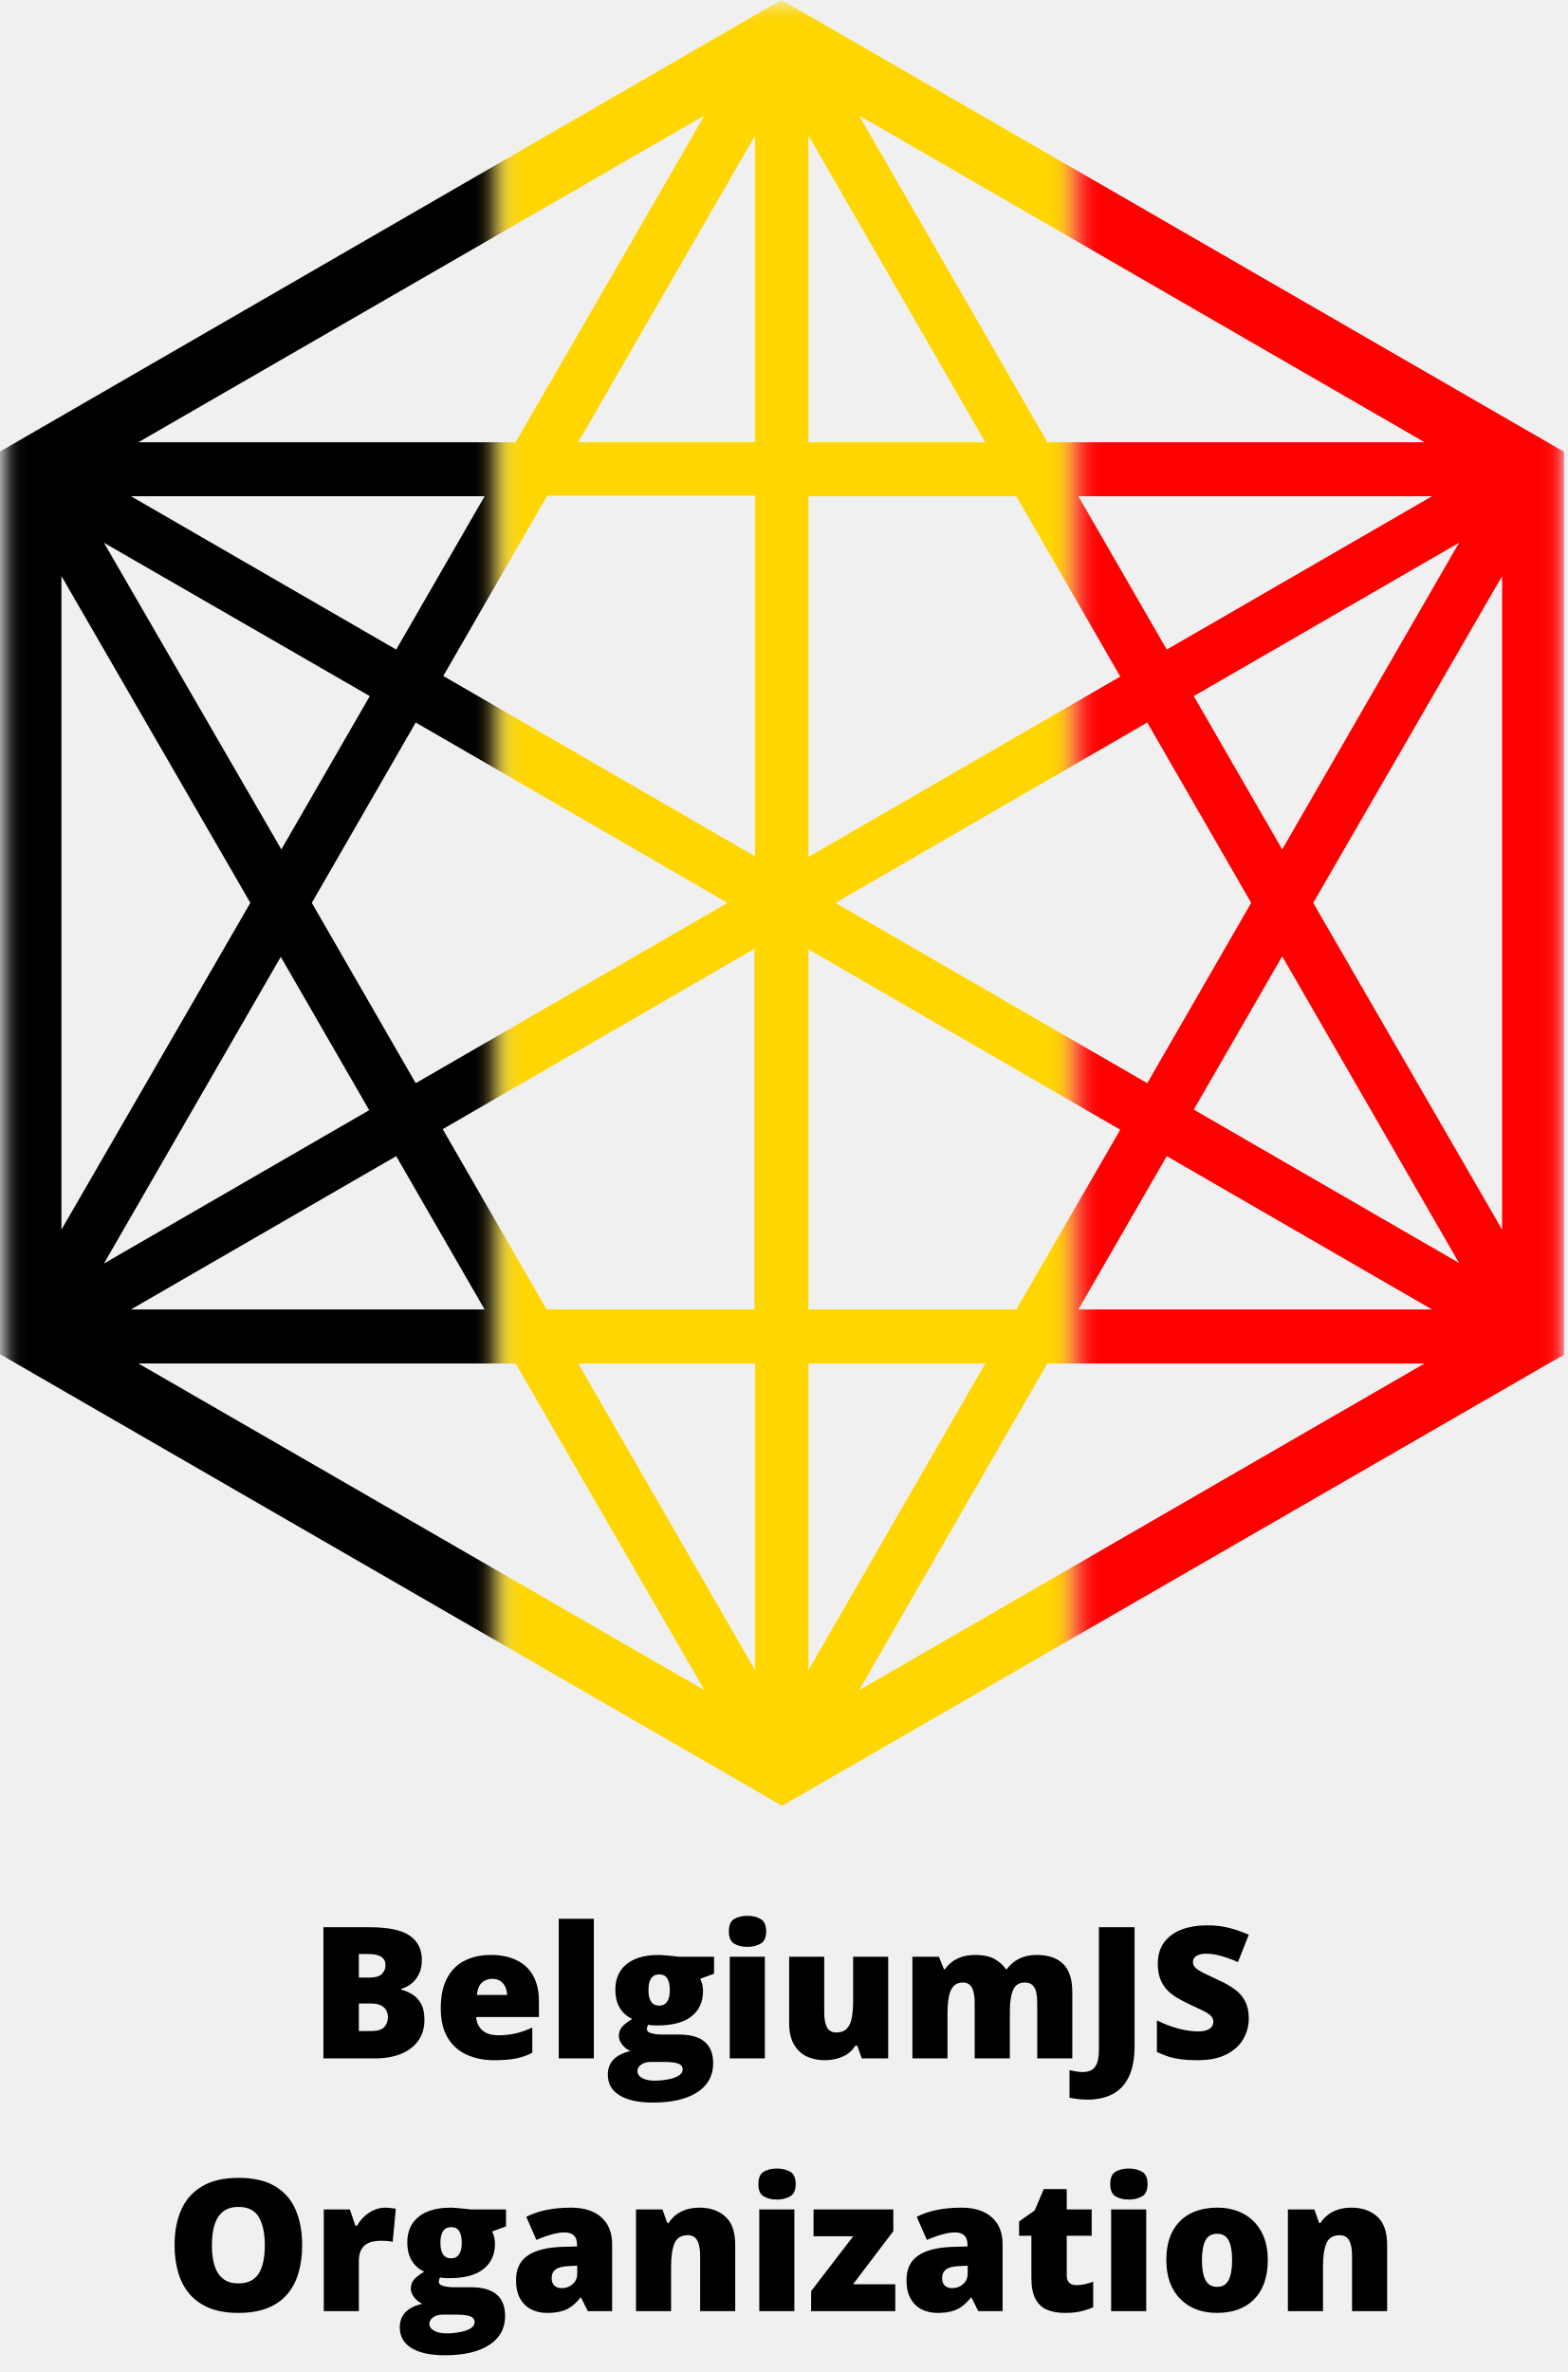
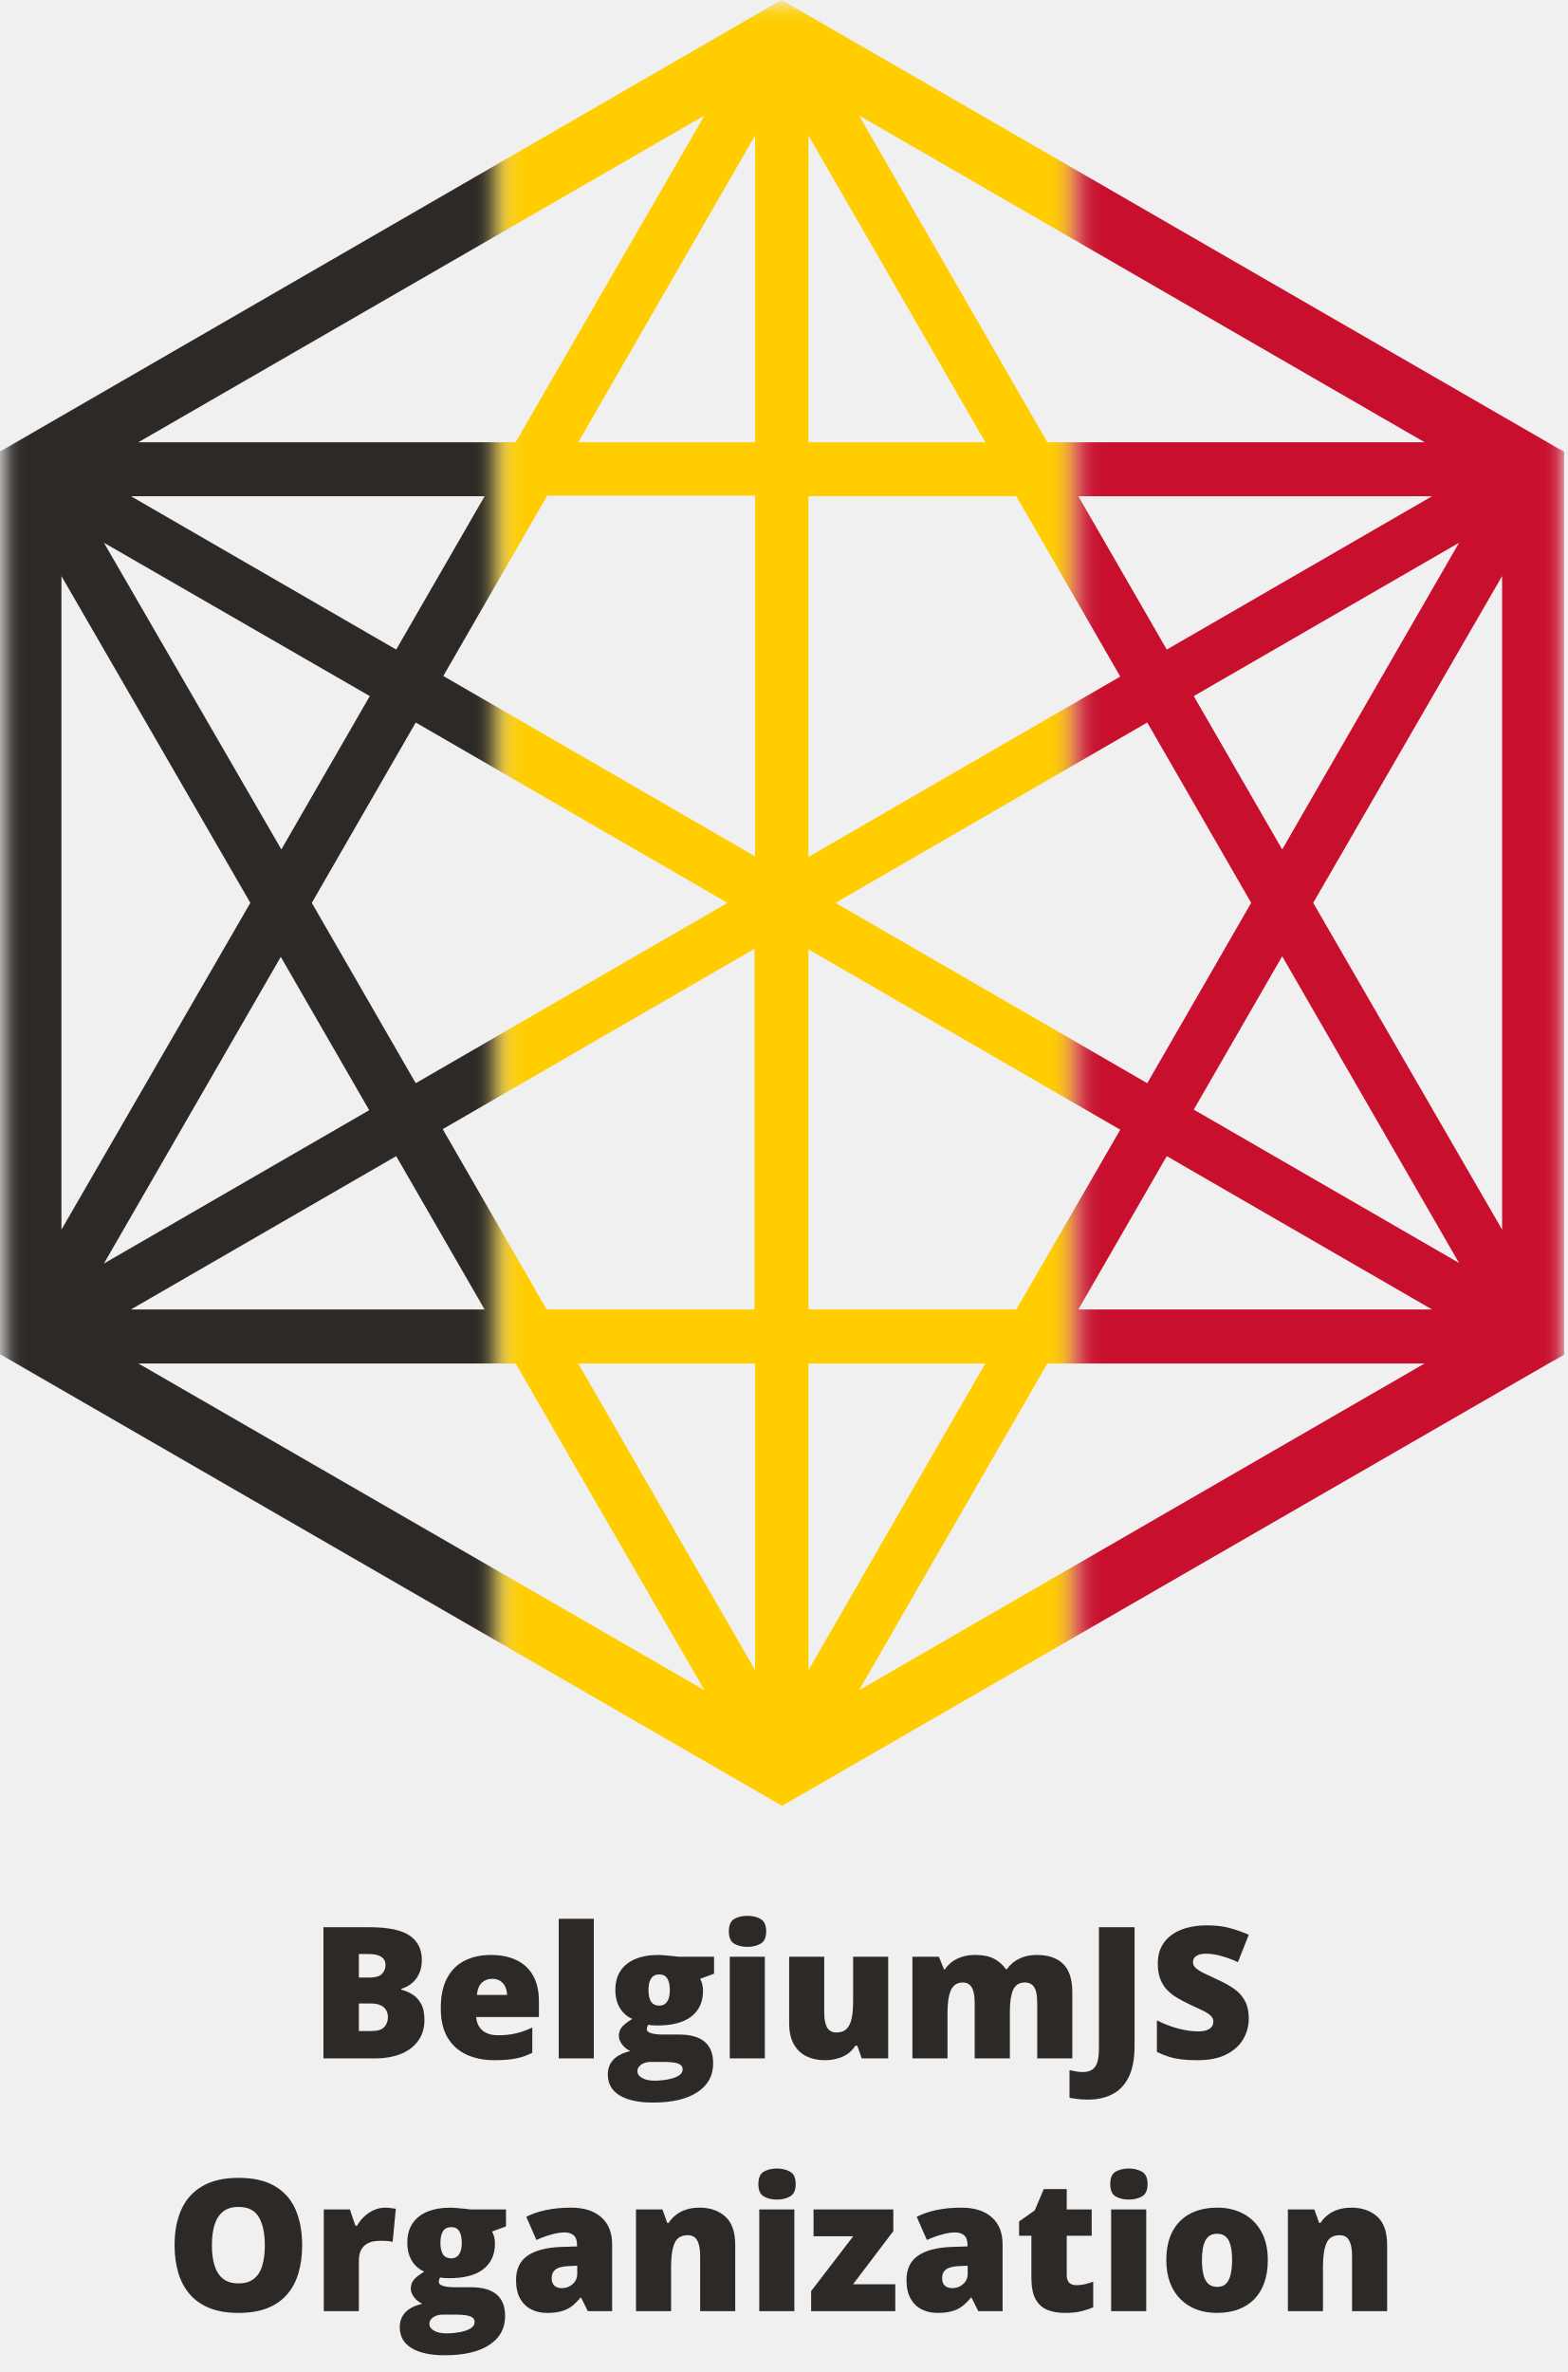
<svg xmlns="http://www.w3.org/2000/svg" width="273" height="413" viewBox="0 0 273 413" fill="none">
-   <g clip-path="url(#clip0_4_26)">
-     <mask id="mask0_4_26" style="mask-type:alpha" maskUnits="userSpaceOnUse" x="0" y="0" width="273" height="315">
+   <mask id="mask0_23_25" style="mask-type:luminance" maskUnits="userSpaceOnUse" x="0" y="0" width="273" height="413">
+     <path d="M272.4 0H0V412.4H272.4V0Z" fill="white" />
+   </mask>
+   <g mask="url(#mask0_23_25)">
+     <mask id="mask1_23_25" style="mask-type:alpha" maskUnits="userSpaceOnUse" x="0" y="0" width="273" height="315">
      <path d="M271.4 78.1L137 0.5L136.1 0L135.2 0.5L1.6 77.7L0.9 78.1L0 78.6V235.8L0.9 236.3L135.3 313.9L136.2 314.4L137.1 313.9L269.7 237.4L271.5 236.4L272.4 235.9V78.6L271.4 78.1ZM122.7 20.1L89.8 77H24.1L122.7 20.1ZM84.4 86.4L69 113.1L22.8 86.4H84.4ZM72.4 125.8L126.7 157.2L72.4 188.6L54.3 157.2L72.4 125.8ZM64.4 121.2L49 147.9L18.1 94.5L64.4 121.2ZM10.7 100.3L43.6 157.2L10.7 214.1V100.3ZM48.9 166.6L64.3 193.3L18.1 220L48.9 166.6ZM69 201.3L84.4 228H22.8L69 201.3ZM24.1 237.4H89.8L122.7 294.3L24.1 237.4ZM131.5 290.8L100.7 237.4H131.5V290.8ZM131.5 228H95.2L77.1 196.6L131.4 165.2V228H131.5ZM131.5 149.1L77.2 117.7L95.3 86.3H131.5V149.1ZM131.5 77H100.7L131.5 23.6V77ZM207.9 121.2L254.1 94.5L223.3 147.9L207.9 121.2ZM217.9 157.2L199.8 188.6L145.5 157.2L199.8 125.8L217.9 157.2ZM203.2 113.1L187.8 86.4H249.4L203.2 113.1ZM248.1 77H182.4L149.6 20.1L248.1 77ZM140.8 23.6L171.6 77H140.8V23.6ZM140.8 86.4H177L195.1 117.8L140.8 149.2V86.4ZM140.8 165.3L195.1 196.7L177 228H140.8V165.3ZM140.8 237.4H171.6L140.8 290.8V237.4ZM149.6 294.3L182.4 237.4H248.1L149.6 294.3ZM187.8 228L203.2 201.3L249.4 228H187.8ZM207.9 193.2L223.3 166.5L254.1 219.9L207.9 193.2ZM261.6 214.1L228.7 157.2L261.6 100.3V214.1Z" fill="black" />
    </mask>
-     <g mask="url(#mask0_4_26)">
-       <g filter="url(#filter0_f_4_26)">
-         <rect x="-3.6" y="2" width="90.8" height="314" fill="black" />
+     <g mask="url(#mask1_23_25)">
+       <g filter="url(#filter0_f_23_25)">
+         <path d="M87.2 2H-3.6V316H87.2V2Z" fill="#2D2926" />
      </g>
-       <g filter="url(#filter1_f_4_26)">
-         <rect x="87.2" width="100" height="318" fill="#FFD600" />
+       <g filter="url(#filter1_f_23_25)">
+         <path d="M187.2 0H87.2V318H187.2V0Z" fill="#FFCD00" />
      </g>
-       <g filter="url(#filter2_f_4_26)">
-         <rect x="187.2" y="2" width="90.8" height="314" fill="#FF0000" />
+       <g filter="url(#filter2_f_23_25)">
+         <path d="M278 2H187.2V316H278V2Z" fill="#C8102E" />
      </g>
    </g>
-     <path d="M56.325 335.556H64.294C67.596 335.556 69.95 336.046 71.356 337.025C72.763 338.004 73.466 339.41 73.466 341.244C73.466 342.244 73.283 343.093 72.919 343.791C72.565 344.489 72.112 345.041 71.559 345.447C71.018 345.853 70.46 346.129 69.888 346.275V346.431C70.513 346.587 71.132 346.848 71.747 347.212C72.372 347.567 72.888 348.103 73.294 348.822C73.71 349.53 73.919 350.494 73.919 351.712C73.919 353.098 73.565 354.291 72.856 355.291C72.158 356.291 71.158 357.061 69.856 357.603C68.554 358.134 67.007 358.4 65.216 358.4H56.325V335.556ZM62.497 344.322H64.356C65.377 344.322 66.096 344.114 66.513 343.697C66.929 343.27 67.138 342.754 67.138 342.15C67.138 341.525 66.898 341.051 66.419 340.728C65.95 340.395 65.221 340.228 64.231 340.228H62.497V344.322ZM62.497 348.837V353.634H64.669C65.742 353.634 66.492 353.405 66.919 352.947C67.346 352.478 67.559 351.895 67.559 351.197C67.559 350.791 67.466 350.41 67.278 350.056C67.101 349.692 66.794 349.4 66.356 349.181C65.919 348.952 65.315 348.837 64.544 348.837H62.497ZM85.497 340.384C87.216 340.384 88.7 340.686 89.95 341.291C91.2 341.884 92.163 342.78 92.841 343.978C93.518 345.176 93.856 346.676 93.856 348.478V351.197H82.934C82.987 352.124 83.33 352.884 83.966 353.478C84.612 354.072 85.559 354.369 86.809 354.369C87.913 354.369 88.924 354.259 89.841 354.041C90.768 353.822 91.721 353.483 92.7 353.025V357.416C91.846 357.864 90.913 358.192 89.903 358.4C88.893 358.608 87.617 358.712 86.075 358.712C84.294 358.712 82.7 358.395 81.294 357.759C79.888 357.124 78.778 356.14 77.966 354.806C77.163 353.473 76.763 351.759 76.763 349.666C76.763 347.541 77.127 345.796 77.856 344.431C78.585 343.056 79.606 342.041 80.919 341.384C82.231 340.718 83.757 340.384 85.497 340.384ZM85.716 344.541C84.997 344.541 84.393 344.77 83.903 345.228C83.424 345.676 83.143 346.384 83.059 347.353H88.309C88.299 346.832 88.195 346.358 87.997 345.931C87.799 345.504 87.507 345.166 87.122 344.916C86.747 344.666 86.278 344.541 85.716 344.541ZM103.419 358.4H97.309V334.087H103.419V358.4ZM113.7 366.087C111.19 366.087 109.252 365.666 107.887 364.822C106.533 363.989 105.856 362.785 105.856 361.212C105.856 360.16 106.184 359.291 106.841 358.603C107.497 357.916 108.481 357.421 109.794 357.119C109.252 356.89 108.778 356.52 108.372 356.009C107.976 355.499 107.778 354.994 107.778 354.494C107.778 353.942 107.929 353.457 108.231 353.041C108.533 352.614 109.164 352.108 110.122 351.525C109.205 351.119 108.481 350.483 107.95 349.619C107.429 348.754 107.169 347.702 107.169 346.462C107.169 345.181 107.46 344.087 108.044 343.181C108.637 342.275 109.497 341.582 110.622 341.103C111.757 340.624 113.137 340.384 114.762 340.384C114.981 340.384 115.315 340.405 115.762 340.447C116.21 340.478 116.664 340.52 117.122 340.572C117.58 340.614 117.934 340.655 118.184 340.697H124.356V343.65L121.934 344.541C122.101 344.843 122.226 345.171 122.309 345.525C122.393 345.879 122.434 346.254 122.434 346.65C122.434 348.556 121.762 350.035 120.419 351.087C119.085 352.14 117.091 352.666 114.434 352.666C113.778 352.666 113.257 352.624 112.872 352.541C112.799 352.676 112.742 352.811 112.7 352.947C112.669 353.072 112.653 353.192 112.653 353.306C112.653 353.546 112.794 353.739 113.075 353.884C113.367 354.02 113.716 354.114 114.122 354.166C114.539 354.218 114.934 354.244 115.309 354.244H118.247C120.236 354.244 121.726 354.66 122.716 355.494C123.705 356.327 124.2 357.582 124.2 359.259C124.2 361.416 123.278 363.093 121.434 364.291C119.601 365.489 117.023 366.087 113.7 366.087ZM113.997 362.275C114.736 362.275 115.481 362.207 116.231 362.072C116.981 361.947 117.611 361.739 118.122 361.447C118.632 361.155 118.887 360.77 118.887 360.291C118.887 359.926 118.736 359.65 118.434 359.462C118.132 359.285 117.742 359.166 117.262 359.103C116.783 359.041 116.278 359.009 115.747 359.009H113.372C112.934 359.009 112.533 359.077 112.169 359.212C111.815 359.358 111.533 359.551 111.325 359.791C111.117 360.03 111.012 360.301 111.012 360.603C111.012 361.103 111.283 361.504 111.825 361.806C112.367 362.119 113.091 362.275 113.997 362.275ZM114.825 349.212C115.408 349.212 115.856 348.989 116.169 348.541C116.492 348.093 116.653 347.421 116.653 346.525C116.653 345.608 116.502 344.921 116.2 344.462C115.898 344.004 115.44 343.775 114.825 343.775C114.19 343.775 113.716 344.004 113.403 344.462C113.091 344.91 112.934 345.587 112.934 346.494C112.934 347.4 113.091 348.082 113.403 348.541C113.716 348.989 114.19 349.212 114.825 349.212ZM133.2 340.697V358.4H127.091V340.697H133.2ZM130.169 333.572C131.044 333.572 131.804 333.754 132.45 334.119C133.106 334.483 133.434 335.207 133.434 336.291C133.434 337.343 133.106 338.056 132.45 338.431C131.804 338.796 131.044 338.978 130.169 338.978C129.273 338.978 128.507 338.796 127.872 338.431C127.247 338.056 126.934 337.343 126.934 336.291C126.934 335.207 127.247 334.483 127.872 334.119C128.507 333.754 129.273 333.572 130.169 333.572ZM154.684 340.697V358.4H150.075L149.309 356.197H148.95C148.585 356.791 148.122 357.275 147.559 357.65C147.007 358.015 146.393 358.28 145.716 358.447C145.039 358.624 144.335 358.712 143.606 358.712C142.45 358.712 141.403 358.489 140.466 358.041C139.539 357.593 138.799 356.89 138.247 355.931C137.705 354.973 137.434 353.739 137.434 352.228V340.697H143.544V350.369C143.544 351.515 143.705 352.39 144.028 352.994C144.361 353.587 144.903 353.884 145.653 353.884C146.424 353.884 147.018 353.676 147.434 353.259C147.861 352.843 148.158 352.228 148.325 351.416C148.492 350.603 148.575 349.614 148.575 348.447V340.697H154.684ZM180.512 340.384C182.533 340.384 184.075 340.9 185.137 341.931C186.21 342.962 186.747 344.614 186.747 346.884V358.4H180.637V348.775C180.637 347.431 180.455 346.499 180.091 345.978C179.736 345.447 179.205 345.181 178.497 345.181C177.507 345.181 176.82 345.614 176.434 346.478C176.059 347.343 175.872 348.567 175.872 350.15V358.4H169.747V348.775C169.747 347.921 169.669 347.233 169.512 346.712C169.367 346.181 169.143 345.796 168.841 345.556C168.539 345.306 168.158 345.181 167.7 345.181C167.002 345.181 166.455 345.395 166.059 345.822C165.674 346.239 165.403 346.853 165.247 347.666C165.091 348.478 165.012 349.473 165.012 350.65V358.4H158.903V340.697H163.512L164.403 342.884H164.575C164.887 342.405 165.289 341.978 165.778 341.603C166.278 341.228 166.867 340.931 167.544 340.712C168.231 340.494 169.012 340.384 169.887 340.384C171.19 340.384 172.262 340.603 173.106 341.041C173.95 341.478 174.637 342.082 175.169 342.853H175.356C175.919 342.061 176.643 341.452 177.528 341.025C178.414 340.598 179.408 340.384 180.512 340.384ZM189.466 365.572C188.768 365.572 188.158 365.535 187.637 365.462C187.106 365.4 186.648 365.327 186.262 365.244V360.447C186.596 360.509 186.95 360.577 187.325 360.65C187.7 360.733 188.106 360.775 188.544 360.775C189.283 360.775 189.856 360.624 190.262 360.322C190.679 360.02 190.971 359.567 191.137 358.962C191.304 358.358 191.387 357.603 191.387 356.697V335.556H197.591V356.166C197.591 358.457 197.247 360.291 196.559 361.666C195.872 363.041 194.919 364.035 193.7 364.65C192.481 365.265 191.07 365.572 189.466 365.572ZM217.481 351.462C217.481 352.702 217.169 353.879 216.544 354.994C215.919 356.098 214.945 356.994 213.622 357.681C212.309 358.369 210.611 358.712 208.528 358.712C207.486 358.712 206.57 358.666 205.778 358.572C204.997 358.478 204.268 358.327 203.591 358.119C202.914 357.9 202.21 357.619 201.481 357.275V351.775C202.721 352.4 203.971 352.879 205.231 353.212C206.492 353.535 207.632 353.697 208.653 353.697C209.268 353.697 209.768 353.624 210.153 353.478C210.549 353.332 210.841 353.134 211.028 352.884C211.216 352.624 211.309 352.327 211.309 351.994C211.309 351.598 211.169 351.265 210.887 350.994C210.617 350.712 210.179 350.421 209.575 350.119C208.971 349.817 208.174 349.442 207.184 348.994C206.341 348.598 205.575 348.192 204.887 347.775C204.21 347.358 203.627 346.884 203.137 346.353C202.658 345.811 202.289 345.181 202.028 344.462C201.768 343.744 201.637 342.895 201.637 341.916C201.637 340.447 201.997 339.218 202.716 338.228C203.445 337.228 204.455 336.478 205.747 335.978C207.049 335.478 208.549 335.228 210.247 335.228C211.736 335.228 213.075 335.395 214.262 335.728C215.46 336.061 216.533 336.442 217.481 336.869L215.591 341.634C214.611 341.186 213.648 340.832 212.7 340.572C211.752 340.301 210.872 340.166 210.059 340.166C209.528 340.166 209.091 340.233 208.747 340.369C208.414 340.494 208.164 340.666 207.997 340.884C207.841 341.103 207.762 341.353 207.762 341.634C207.762 341.989 207.898 342.306 208.169 342.587C208.45 342.869 208.914 343.176 209.559 343.509C210.216 343.832 211.106 344.254 212.231 344.775C213.346 345.275 214.294 345.817 215.075 346.4C215.856 346.973 216.45 347.666 216.856 348.478C217.273 349.28 217.481 350.275 217.481 351.462ZM52.622 390.947C52.622 392.707 52.408 394.311 51.981 395.759C51.565 397.197 50.908 398.436 50.013 399.478C49.117 400.52 47.966 401.322 46.559 401.884C45.153 402.436 43.471 402.712 41.513 402.712C39.596 402.712 37.934 402.436 36.528 401.884C35.132 401.322 33.981 400.525 33.075 399.494C32.169 398.452 31.497 397.207 31.059 395.759C30.622 394.311 30.403 392.697 30.403 390.916C30.403 388.541 30.794 386.478 31.575 384.728C32.367 382.968 33.585 381.608 35.231 380.65C36.877 379.681 38.981 379.197 41.544 379.197C44.148 379.197 46.263 379.681 47.888 380.65C49.523 381.619 50.721 382.983 51.481 384.744C52.242 386.504 52.622 388.572 52.622 390.947ZM36.903 390.947C36.903 392.322 37.059 393.504 37.372 394.494C37.684 395.483 38.179 396.244 38.856 396.775C39.533 397.306 40.419 397.572 41.513 397.572C42.648 397.572 43.549 397.306 44.216 396.775C44.893 396.244 45.377 395.483 45.669 394.494C45.971 393.504 46.122 392.322 46.122 390.947C46.122 388.884 45.778 387.254 45.091 386.056C44.403 384.858 43.221 384.259 41.544 384.259C40.429 384.259 39.528 384.53 38.841 385.072C38.163 385.614 37.669 386.384 37.356 387.384C37.054 388.384 36.903 389.572 36.903 390.947ZM67.075 384.384C67.408 384.384 67.757 384.41 68.122 384.462C68.487 384.504 68.757 384.541 68.934 384.572L68.388 390.337C68.19 390.285 67.934 390.244 67.622 390.212C67.309 390.171 66.872 390.15 66.309 390.15C65.924 390.15 65.513 390.186 65.075 390.259C64.638 390.332 64.221 390.489 63.825 390.728C63.44 390.957 63.122 391.311 62.872 391.791C62.622 392.259 62.497 392.895 62.497 393.697V402.4H56.388V384.697H60.934L61.888 387.525H62.184C62.507 386.942 62.919 386.416 63.419 385.947C63.929 385.468 64.497 385.087 65.122 384.806C65.757 384.525 66.408 384.384 67.075 384.384ZM77.466 410.087C74.955 410.087 73.018 409.666 71.653 408.822C70.299 407.989 69.622 406.785 69.622 405.212C69.622 404.16 69.95 403.291 70.606 402.603C71.263 401.916 72.247 401.421 73.559 401.119C73.018 400.89 72.544 400.52 72.138 400.009C71.742 399.499 71.544 398.994 71.544 398.494C71.544 397.942 71.695 397.457 71.997 397.041C72.299 396.614 72.929 396.108 73.888 395.525C72.971 395.119 72.247 394.483 71.716 393.619C71.195 392.754 70.934 391.702 70.934 390.462C70.934 389.181 71.226 388.087 71.809 387.181C72.403 386.275 73.263 385.582 74.388 385.103C75.523 384.624 76.903 384.384 78.528 384.384C78.747 384.384 79.08 384.405 79.528 384.447C79.976 384.478 80.429 384.52 80.888 384.572C81.346 384.614 81.7 384.655 81.95 384.697H88.122V387.65L85.7 388.541C85.867 388.843 85.992 389.171 86.075 389.525C86.158 389.879 86.2 390.254 86.2 390.65C86.2 392.556 85.528 394.035 84.184 395.087C82.851 396.14 80.856 396.666 78.2 396.666C77.544 396.666 77.023 396.624 76.638 396.541C76.565 396.676 76.507 396.811 76.466 396.947C76.434 397.072 76.419 397.192 76.419 397.306C76.419 397.546 76.559 397.739 76.841 397.884C77.132 398.02 77.481 398.114 77.888 398.166C78.304 398.218 78.7 398.244 79.075 398.244H82.013C84.002 398.244 85.492 398.66 86.481 399.494C87.471 400.327 87.966 401.582 87.966 403.259C87.966 405.416 87.044 407.093 85.2 408.291C83.367 409.489 80.788 410.087 77.466 410.087ZM77.763 406.275C78.502 406.275 79.247 406.207 79.997 406.072C80.747 405.947 81.377 405.739 81.888 405.447C82.398 405.155 82.653 404.77 82.653 404.291C82.653 403.926 82.502 403.65 82.2 403.462C81.898 403.285 81.507 403.166 81.028 403.103C80.549 403.041 80.044 403.009 79.513 403.009H77.138C76.7 403.009 76.299 403.077 75.934 403.212C75.58 403.358 75.299 403.551 75.091 403.791C74.882 404.03 74.778 404.301 74.778 404.603C74.778 405.103 75.049 405.504 75.591 405.806C76.132 406.119 76.856 406.275 77.763 406.275ZM78.591 393.212C79.174 393.212 79.622 392.989 79.934 392.541C80.257 392.093 80.419 391.421 80.419 390.525C80.419 389.608 80.268 388.921 79.966 388.462C79.663 388.004 79.205 387.775 78.591 387.775C77.955 387.775 77.481 388.004 77.169 388.462C76.856 388.91 76.7 389.587 76.7 390.494C76.7 391.4 76.856 392.082 77.169 392.541C77.481 392.989 77.955 393.212 78.591 393.212ZM99.466 384.384C101.705 384.384 103.455 384.942 104.716 386.056C105.976 387.16 106.606 388.739 106.606 390.791V402.4H102.372L101.2 400.056H101.075C100.575 400.681 100.059 401.192 99.528 401.587C99.007 401.973 98.408 402.254 97.731 402.431C97.054 402.619 96.226 402.712 95.247 402.712C94.226 402.712 93.309 402.504 92.497 402.087C91.684 401.671 91.044 401.041 90.575 400.197C90.106 399.353 89.872 398.285 89.872 396.994C89.872 395.098 90.528 393.692 91.841 392.775C93.153 391.858 95.054 391.343 97.544 391.228L100.497 391.134V390.884C100.497 390.093 100.299 389.53 99.903 389.197C99.518 388.864 98.997 388.697 98.341 388.697C97.643 388.697 96.862 388.822 95.997 389.072C95.143 389.311 94.283 389.624 93.419 390.009L91.653 385.978C92.674 385.457 93.83 385.061 95.122 384.791C96.413 384.52 97.862 384.384 99.466 384.384ZM100.528 394.494L99.122 394.556C97.997 394.598 97.205 394.796 96.747 395.15C96.299 395.494 96.075 395.989 96.075 396.634C96.075 397.239 96.237 397.686 96.559 397.978C96.882 398.259 97.309 398.4 97.841 398.4C98.58 398.4 99.21 398.166 99.731 397.697C100.262 397.228 100.528 396.619 100.528 395.869V394.494ZM121.841 384.384C123.664 384.384 125.153 384.9 126.309 385.931C127.466 386.962 128.044 388.614 128.044 390.884V402.4H121.934V392.744C121.934 391.567 121.762 390.681 121.419 390.087C121.085 389.483 120.544 389.181 119.794 389.181C118.637 389.181 117.861 389.655 117.466 390.603C117.07 391.541 116.872 392.89 116.872 394.65V402.4H110.762V384.697H115.372L116.2 387.041H116.434C116.809 386.478 117.257 385.999 117.778 385.603C118.299 385.207 118.898 384.905 119.575 384.697C120.252 384.489 121.007 384.384 121.841 384.384ZM138.341 384.697V402.4H132.231V384.697H138.341ZM135.309 377.572C136.184 377.572 136.945 377.754 137.591 378.119C138.247 378.483 138.575 379.207 138.575 380.291C138.575 381.343 138.247 382.056 137.591 382.431C136.945 382.796 136.184 382.978 135.309 382.978C134.414 382.978 133.648 382.796 133.012 382.431C132.387 382.056 132.075 381.343 132.075 380.291C132.075 379.207 132.387 378.483 133.012 378.119C133.648 377.754 134.414 377.572 135.309 377.572ZM155.919 402.4H141.262V398.916L148.591 389.369H141.684V384.697H155.575V388.478L148.559 397.728H155.919V402.4ZM167.466 384.384C169.705 384.384 171.455 384.942 172.716 386.056C173.976 387.16 174.606 388.739 174.606 390.791V402.4H170.372L169.2 400.056H169.075C168.575 400.681 168.059 401.192 167.528 401.587C167.007 401.973 166.408 402.254 165.731 402.431C165.054 402.619 164.226 402.712 163.247 402.712C162.226 402.712 161.309 402.504 160.497 402.087C159.684 401.671 159.044 401.041 158.575 400.197C158.106 399.353 157.872 398.285 157.872 396.994C157.872 395.098 158.528 393.692 159.841 392.775C161.153 391.858 163.054 391.343 165.544 391.228L168.497 391.134V390.884C168.497 390.093 168.299 389.53 167.903 389.197C167.518 388.864 166.997 388.697 166.341 388.697C165.643 388.697 164.861 388.822 163.997 389.072C163.143 389.311 162.283 389.624 161.419 390.009L159.653 385.978C160.674 385.457 161.83 385.061 163.122 384.791C164.414 384.52 165.861 384.384 167.466 384.384ZM168.528 394.494L167.122 394.556C165.997 394.598 165.205 394.796 164.747 395.15C164.299 395.494 164.075 395.989 164.075 396.634C164.075 397.239 164.236 397.686 164.559 397.978C164.882 398.259 165.309 398.4 165.841 398.4C166.58 398.4 167.21 398.166 167.731 397.697C168.262 397.228 168.528 396.619 168.528 395.869V394.494ZM187.434 397.884C187.986 397.884 188.492 397.827 188.95 397.712C189.408 397.598 189.887 397.452 190.387 397.275V401.728C189.721 402.02 189.012 402.254 188.262 402.431C187.523 402.619 186.575 402.712 185.419 402.712C184.273 402.712 183.262 402.535 182.387 402.181C181.512 401.817 180.83 401.192 180.341 400.306C179.861 399.41 179.622 398.166 179.622 396.572V389.275H177.481V386.791L180.2 384.869L181.778 381.15H185.778V384.697H190.122V389.275H185.778V396.166C185.778 396.739 185.924 397.171 186.216 397.462C186.507 397.744 186.914 397.884 187.434 397.884ZM199.622 384.697V402.4H193.512V384.697H199.622ZM196.591 377.572C197.466 377.572 198.226 377.754 198.872 378.119C199.528 378.483 199.856 379.207 199.856 380.291C199.856 381.343 199.528 382.056 198.872 382.431C198.226 382.796 197.466 382.978 196.591 382.978C195.695 382.978 194.929 382.796 194.294 382.431C193.669 382.056 193.356 381.343 193.356 380.291C193.356 379.207 193.669 378.483 194.294 378.119C194.929 377.754 195.695 377.572 196.591 377.572ZM220.794 393.509C220.794 394.989 220.591 396.301 220.184 397.447C219.778 398.593 219.19 399.556 218.419 400.337C217.648 401.119 216.716 401.712 215.622 402.119C214.528 402.515 213.294 402.712 211.919 402.712C210.637 402.712 209.46 402.515 208.387 402.119C207.325 401.712 206.398 401.119 205.606 400.337C204.815 399.556 204.2 398.593 203.762 397.447C203.335 396.301 203.122 394.989 203.122 393.509C203.122 391.551 203.476 389.895 204.184 388.541C204.903 387.186 205.924 386.155 207.247 385.447C208.58 384.739 210.169 384.384 212.012 384.384C213.71 384.384 215.221 384.739 216.544 385.447C217.867 386.155 218.903 387.186 219.653 388.541C220.414 389.895 220.794 391.551 220.794 393.509ZM209.325 393.509C209.325 394.52 209.414 395.374 209.591 396.072C209.768 396.759 210.049 397.285 210.434 397.65C210.83 398.004 211.346 398.181 211.981 398.181C212.617 398.181 213.122 398.004 213.497 397.65C213.872 397.285 214.143 396.759 214.309 396.072C214.486 395.374 214.575 394.52 214.575 393.509C214.575 392.499 214.486 391.655 214.309 390.978C214.143 390.301 213.867 389.791 213.481 389.447C213.106 389.103 212.596 388.931 211.95 388.931C211.023 388.931 210.351 389.317 209.934 390.087C209.528 390.858 209.325 391.999 209.325 393.509ZM235.372 384.384C237.195 384.384 238.684 384.9 239.841 385.931C240.997 386.962 241.575 388.614 241.575 390.884V402.4H235.466V392.744C235.466 391.567 235.294 390.681 234.95 390.087C234.617 389.483 234.075 389.181 233.325 389.181C232.169 389.181 231.393 389.655 230.997 390.603C230.601 391.541 230.403 392.89 230.403 394.65V402.4H224.294V384.697H228.903L229.731 387.041H229.966C230.341 386.478 230.789 385.999 231.309 385.603C231.83 385.207 232.429 384.905 233.106 384.697C233.783 384.489 234.539 384.384 235.372 384.384Z" fill="black" />
+     <path d="M56.325 335.556H64.294C67.596 335.556 69.95 336.046 71.356 337.025C72.763 338.004 73.466 339.41 73.466 341.244C73.466 342.244 73.283 343.093 72.919 343.791C72.565 344.489 72.112 345.041 71.559 345.447C71.018 345.853 70.46 346.129 69.888 346.275V346.431C70.513 346.587 71.132 346.848 71.747 347.212C72.372 347.567 72.888 348.103 73.294 348.822C73.71 349.53 73.919 350.494 73.919 351.712C73.919 353.098 73.565 354.291 72.856 355.291C72.158 356.291 71.158 357.061 69.856 357.603C68.554 358.134 67.007 358.4 65.216 358.4H56.325V335.556ZM62.497 344.322H64.356C65.377 344.322 66.096 344.114 66.513 343.697C66.929 343.27 67.138 342.754 67.138 342.15C67.138 341.525 66.898 341.051 66.419 340.728C65.95 340.395 65.221 340.228 64.231 340.228H62.497V344.322ZM62.497 348.837V353.634H64.669C65.742 353.634 66.492 353.405 66.919 352.947C67.346 352.478 67.559 351.895 67.559 351.197C67.559 350.791 67.466 350.41 67.278 350.056C67.101 349.692 66.794 349.4 66.356 349.181C65.919 348.952 65.315 348.837 64.544 348.837H62.497ZM85.497 340.384C87.216 340.384 88.7 340.686 89.95 341.291C91.2 341.884 92.163 342.78 92.841 343.978C93.518 345.176 93.856 346.676 93.856 348.478V351.197H82.934C82.987 352.124 83.33 352.884 83.966 353.478C84.612 354.072 85.559 354.369 86.809 354.369C87.913 354.369 88.924 354.259 89.841 354.041C90.768 353.822 91.721 353.483 92.7 353.025V357.416C91.846 357.864 90.913 358.192 89.903 358.4C88.893 358.608 87.617 358.712 86.075 358.712C84.294 358.712 82.7 358.395 81.294 357.759C79.888 357.124 78.778 356.14 77.966 354.806C77.163 353.473 76.763 351.759 76.763 349.666C76.763 347.541 77.127 345.796 77.856 344.431C78.585 343.056 79.606 342.041 80.919 341.384C82.231 340.718 83.757 340.384 85.497 340.384ZM85.716 344.541C84.997 344.541 84.393 344.77 83.903 345.228C83.424 345.676 83.143 346.384 83.059 347.353H88.309C88.299 346.832 88.195 346.358 87.997 345.931C87.799 345.504 87.507 345.166 87.122 344.916C86.747 344.666 86.278 344.541 85.716 344.541ZM103.419 358.4H97.309V334.087H103.419V358.4ZM113.7 366.087C111.19 366.087 109.252 365.666 107.887 364.822C106.533 363.989 105.856 362.785 105.856 361.212C105.856 360.16 106.184 359.291 106.841 358.603C107.497 357.916 108.481 357.421 109.794 357.119C109.252 356.89 108.778 356.52 108.372 356.009C107.976 355.499 107.778 354.994 107.778 354.494C107.778 353.942 107.929 353.457 108.231 353.041C108.533 352.614 109.164 352.108 110.122 351.525C109.205 351.119 108.481 350.483 107.95 349.619C107.429 348.754 107.169 347.702 107.169 346.462C107.169 345.181 107.46 344.087 108.044 343.181C108.637 342.275 109.497 341.582 110.622 341.103C111.757 340.624 113.137 340.384 114.762 340.384C114.981 340.384 115.315 340.405 115.762 340.447C116.21 340.478 116.664 340.52 117.122 340.572C117.58 340.614 117.934 340.655 118.184 340.697H124.356V343.65L121.934 344.541C122.101 344.843 122.226 345.171 122.309 345.525C122.393 345.879 122.434 346.254 122.434 346.65C122.434 348.556 121.762 350.035 120.419 351.087C119.085 352.14 117.091 352.666 114.434 352.666C113.778 352.666 113.257 352.624 112.872 352.541C112.799 352.676 112.742 352.811 112.7 352.947C112.669 353.072 112.653 353.192 112.653 353.306C112.653 353.546 112.794 353.739 113.075 353.884C113.367 354.02 113.716 354.114 114.122 354.166C114.539 354.218 114.934 354.244 115.309 354.244H118.247C120.236 354.244 121.726 354.66 122.716 355.494C123.705 356.327 124.2 357.582 124.2 359.259C124.2 361.416 123.278 363.093 121.434 364.291C119.601 365.489 117.023 366.087 113.7 366.087ZM113.997 362.275C114.736 362.275 115.481 362.207 116.231 362.072C116.981 361.947 117.611 361.739 118.122 361.447C118.632 361.155 118.887 360.77 118.887 360.291C118.887 359.926 118.736 359.65 118.434 359.462C118.132 359.285 117.742 359.166 117.262 359.103C116.783 359.041 116.278 359.009 115.747 359.009H113.372C112.934 359.009 112.533 359.077 112.169 359.212C111.815 359.358 111.533 359.551 111.325 359.791C111.117 360.03 111.012 360.301 111.012 360.603C111.012 361.103 111.283 361.504 111.825 361.806C112.367 362.119 113.091 362.275 113.997 362.275ZM114.825 349.212C115.408 349.212 115.856 348.989 116.169 348.541C116.492 348.093 116.653 347.421 116.653 346.525C116.653 345.608 116.502 344.921 116.2 344.462C115.898 344.004 115.44 343.775 114.825 343.775C114.19 343.775 113.716 344.004 113.403 344.462C113.091 344.91 112.934 345.587 112.934 346.494C112.934 347.4 113.091 348.082 113.403 348.541C113.716 348.989 114.19 349.212 114.825 349.212ZM133.2 340.697V358.4H127.091V340.697H133.2ZM130.169 333.572C131.044 333.572 131.804 333.754 132.45 334.119C133.106 334.483 133.434 335.207 133.434 336.291C133.434 337.343 133.106 338.056 132.45 338.431C131.804 338.796 131.044 338.978 130.169 338.978C129.273 338.978 128.507 338.796 127.872 338.431C127.247 338.056 126.934 337.343 126.934 336.291C126.934 335.207 127.247 334.483 127.872 334.119C128.507 333.754 129.273 333.572 130.169 333.572ZM154.684 340.697V358.4H150.075L149.309 356.197H148.95C148.585 356.791 148.122 357.275 147.559 357.65C147.007 358.015 146.393 358.28 145.716 358.447C145.039 358.624 144.335 358.712 143.606 358.712C142.45 358.712 141.403 358.489 140.466 358.041C139.539 357.593 138.799 356.89 138.247 355.931C137.705 354.973 137.434 353.739 137.434 352.228V340.697H143.544V350.369C143.544 351.515 143.705 352.39 144.028 352.994C144.361 353.587 144.903 353.884 145.653 353.884C146.424 353.884 147.018 353.676 147.434 353.259C147.861 352.843 148.158 352.228 148.325 351.416C148.492 350.603 148.575 349.614 148.575 348.447V340.697H154.684ZM180.512 340.384C182.533 340.384 184.075 340.9 185.137 341.931C186.21 342.962 186.747 344.614 186.747 346.884V358.4H180.637V348.775C180.637 347.431 180.455 346.499 180.091 345.978C179.736 345.447 179.205 345.181 178.497 345.181C177.507 345.181 176.82 345.614 176.434 346.478C176.059 347.343 175.872 348.567 175.872 350.15V358.4H169.747V348.775C169.747 347.921 169.669 347.233 169.512 346.712C169.367 346.181 169.143 345.796 168.841 345.556C168.539 345.306 168.158 345.181 167.7 345.181C167.002 345.181 166.455 345.395 166.059 345.822C165.674 346.239 165.403 346.853 165.247 347.666C165.091 348.478 165.012 349.473 165.012 350.65V358.4H158.903V340.697H163.512L164.403 342.884H164.575C164.887 342.405 165.289 341.978 165.778 341.603C166.278 341.228 166.867 340.931 167.544 340.712C168.231 340.494 169.012 340.384 169.887 340.384C171.19 340.384 172.262 340.603 173.106 341.041C173.95 341.478 174.637 342.082 175.169 342.853H175.356C175.919 342.061 176.643 341.452 177.528 341.025C178.414 340.598 179.408 340.384 180.512 340.384ZM189.466 365.572C188.768 365.572 188.158 365.535 187.637 365.462C187.106 365.4 186.648 365.327 186.262 365.244V360.447C186.596 360.509 186.95 360.577 187.325 360.65C187.7 360.733 188.106 360.775 188.544 360.775C189.283 360.775 189.856 360.624 190.262 360.322C190.679 360.02 190.971 359.567 191.137 358.962C191.304 358.358 191.387 357.603 191.387 356.697V335.556H197.591V356.166C197.591 358.457 197.247 360.291 196.559 361.666C195.872 363.041 194.919 364.035 193.7 364.65C192.481 365.265 191.07 365.572 189.466 365.572ZM217.481 351.462C217.481 352.702 217.169 353.879 216.544 354.994C215.919 356.098 214.945 356.994 213.622 357.681C212.309 358.369 210.611 358.712 208.528 358.712C207.486 358.712 206.57 358.666 205.778 358.572C204.997 358.478 204.268 358.327 203.591 358.119C202.914 357.9 202.21 357.619 201.481 357.275V351.775C202.721 352.4 203.971 352.879 205.231 353.212C206.492 353.535 207.632 353.697 208.653 353.697C209.268 353.697 209.768 353.624 210.153 353.478C210.549 353.332 210.841 353.134 211.028 352.884C211.216 352.624 211.309 352.327 211.309 351.994C211.309 351.598 211.169 351.265 210.887 350.994C210.617 350.712 210.179 350.421 209.575 350.119C208.971 349.817 208.174 349.442 207.184 348.994C206.341 348.598 205.575 348.192 204.887 347.775C204.21 347.358 203.627 346.884 203.137 346.353C202.658 345.811 202.289 345.181 202.028 344.462C201.768 343.744 201.637 342.895 201.637 341.916C201.637 340.447 201.997 339.218 202.716 338.228C203.445 337.228 204.455 336.478 205.747 335.978C207.049 335.478 208.549 335.228 210.247 335.228C211.736 335.228 213.075 335.395 214.262 335.728C215.46 336.061 216.533 336.442 217.481 336.869L215.591 341.634C214.611 341.186 213.648 340.832 212.7 340.572C211.752 340.301 210.872 340.166 210.059 340.166C209.528 340.166 209.091 340.233 208.747 340.369C208.414 340.494 208.164 340.666 207.997 340.884C207.841 341.103 207.762 341.353 207.762 341.634C207.762 341.989 207.898 342.306 208.169 342.587C208.45 342.869 208.914 343.176 209.559 343.509C210.216 343.832 211.106 344.254 212.231 344.775C213.346 345.275 214.294 345.817 215.075 346.4C215.856 346.973 216.45 347.666 216.856 348.478C217.273 349.28 217.481 350.275 217.481 351.462ZM52.622 390.947C52.622 392.707 52.408 394.311 51.981 395.759C51.565 397.197 50.908 398.436 50.013 399.478C49.117 400.52 47.966 401.322 46.559 401.884C45.153 402.436 43.471 402.712 41.513 402.712C39.596 402.712 37.934 402.436 36.528 401.884C35.132 401.322 33.981 400.525 33.075 399.494C32.169 398.452 31.497 397.207 31.059 395.759C30.622 394.311 30.403 392.697 30.403 390.916C30.403 388.541 30.794 386.478 31.575 384.728C32.367 382.968 33.585 381.608 35.231 380.65C36.877 379.681 38.981 379.197 41.544 379.197C44.148 379.197 46.263 379.681 47.888 380.65C49.523 381.619 50.721 382.983 51.481 384.744C52.242 386.504 52.622 388.572 52.622 390.947ZM36.903 390.947C36.903 392.322 37.059 393.504 37.372 394.494C37.684 395.483 38.179 396.244 38.856 396.775C39.533 397.306 40.419 397.572 41.513 397.572C42.648 397.572 43.549 397.306 44.216 396.775C44.893 396.244 45.377 395.483 45.669 394.494C45.971 393.504 46.122 392.322 46.122 390.947C46.122 388.884 45.778 387.254 45.091 386.056C44.403 384.858 43.221 384.259 41.544 384.259C40.429 384.259 39.528 384.53 38.841 385.072C38.163 385.614 37.669 386.384 37.356 387.384C37.054 388.384 36.903 389.572 36.903 390.947ZM67.075 384.384C67.408 384.384 67.757 384.41 68.122 384.462C68.487 384.504 68.757 384.541 68.934 384.572L68.388 390.337C68.19 390.285 67.934 390.244 67.622 390.212C67.309 390.171 66.872 390.15 66.309 390.15C65.924 390.15 65.513 390.186 65.075 390.259C64.638 390.332 64.221 390.489 63.825 390.728C63.44 390.957 63.122 391.311 62.872 391.791C62.622 392.259 62.497 392.895 62.497 393.697V402.4H56.388V384.697H60.934L61.888 387.525H62.184C62.507 386.942 62.919 386.416 63.419 385.947C63.929 385.468 64.497 385.087 65.122 384.806C65.757 384.525 66.408 384.384 67.075 384.384ZM77.466 410.087C74.955 410.087 73.018 409.666 71.653 408.822C70.299 407.989 69.622 406.785 69.622 405.212C69.622 404.16 69.95 403.291 70.606 402.603C71.263 401.916 72.247 401.421 73.559 401.119C73.018 400.89 72.544 400.52 72.138 400.009C71.742 399.499 71.544 398.994 71.544 398.494C71.544 397.942 71.695 397.457 71.997 397.041C72.299 396.614 72.929 396.108 73.888 395.525C72.971 395.119 72.247 394.483 71.716 393.619C71.195 392.754 70.934 391.702 70.934 390.462C70.934 389.181 71.226 388.087 71.809 387.181C72.403 386.275 73.263 385.582 74.388 385.103C75.523 384.624 76.903 384.384 78.528 384.384C78.747 384.384 79.08 384.405 79.528 384.447C79.976 384.478 80.429 384.52 80.888 384.572C81.346 384.614 81.7 384.655 81.95 384.697H88.122V387.65L85.7 388.541C85.867 388.843 85.992 389.171 86.075 389.525C86.158 389.879 86.2 390.254 86.2 390.65C86.2 392.556 85.528 394.035 84.184 395.087C82.851 396.14 80.856 396.666 78.2 396.666C77.544 396.666 77.023 396.624 76.638 396.541C76.565 396.676 76.507 396.811 76.466 396.947C76.434 397.072 76.419 397.192 76.419 397.306C76.419 397.546 76.559 397.739 76.841 397.884C77.132 398.02 77.481 398.114 77.888 398.166C78.304 398.218 78.7 398.244 79.075 398.244H82.013C84.002 398.244 85.492 398.66 86.481 399.494C87.471 400.327 87.966 401.582 87.966 403.259C87.966 405.416 87.044 407.093 85.2 408.291C83.367 409.489 80.788 410.087 77.466 410.087ZM77.763 406.275C78.502 406.275 79.247 406.207 79.997 406.072C80.747 405.947 81.377 405.739 81.888 405.447C82.398 405.155 82.653 404.77 82.653 404.291C82.653 403.926 82.502 403.65 82.2 403.462C81.898 403.285 81.507 403.166 81.028 403.103C80.549 403.041 80.044 403.009 79.513 403.009H77.138C76.7 403.009 76.299 403.077 75.934 403.212C75.58 403.358 75.299 403.551 75.091 403.791C74.882 404.03 74.778 404.301 74.778 404.603C74.778 405.103 75.049 405.504 75.591 405.806C76.132 406.119 76.856 406.275 77.763 406.275ZM78.591 393.212C79.174 393.212 79.622 392.989 79.934 392.541C80.257 392.093 80.419 391.421 80.419 390.525C80.419 389.608 80.268 388.921 79.966 388.462C79.663 388.004 79.205 387.775 78.591 387.775C77.955 387.775 77.481 388.004 77.169 388.462C76.856 388.91 76.7 389.587 76.7 390.494C76.7 391.4 76.856 392.082 77.169 392.541C77.481 392.989 77.955 393.212 78.591 393.212ZM99.466 384.384C101.705 384.384 103.455 384.942 104.716 386.056C105.976 387.16 106.606 388.739 106.606 390.791V402.4H102.372L101.2 400.056H101.075C100.575 400.681 100.059 401.192 99.528 401.587C99.007 401.973 98.408 402.254 97.731 402.431C97.054 402.619 96.226 402.712 95.247 402.712C94.226 402.712 93.309 402.504 92.497 402.087C91.684 401.671 91.044 401.041 90.575 400.197C90.106 399.353 89.872 398.285 89.872 396.994C89.872 395.098 90.528 393.692 91.841 392.775C93.153 391.858 95.054 391.343 97.544 391.228L100.497 391.134V390.884C100.497 390.093 100.299 389.53 99.903 389.197C99.518 388.864 98.997 388.697 98.341 388.697C97.643 388.697 96.862 388.822 95.997 389.072C95.143 389.311 94.283 389.624 93.419 390.009L91.653 385.978C92.674 385.457 93.83 385.061 95.122 384.791C96.413 384.52 97.862 384.384 99.466 384.384ZM100.528 394.494L99.122 394.556C97.997 394.598 97.205 394.796 96.747 395.15C96.299 395.494 96.075 395.989 96.075 396.634C96.075 397.239 96.237 397.686 96.559 397.978C96.882 398.259 97.309 398.4 97.841 398.4C98.58 398.4 99.21 398.166 99.731 397.697C100.262 397.228 100.528 396.619 100.528 395.869V394.494ZM121.841 384.384C123.664 384.384 125.153 384.9 126.309 385.931C127.466 386.962 128.044 388.614 128.044 390.884V402.4H121.934V392.744C121.934 391.567 121.762 390.681 121.419 390.087C121.085 389.483 120.544 389.181 119.794 389.181C118.637 389.181 117.861 389.655 117.466 390.603C117.07 391.541 116.872 392.89 116.872 394.65V402.4H110.762V384.697H115.372L116.2 387.041H116.434C116.809 386.478 117.257 385.999 117.778 385.603C118.299 385.207 118.898 384.905 119.575 384.697C120.252 384.489 121.007 384.384 121.841 384.384ZM138.341 384.697V402.4H132.231V384.697H138.341ZM135.309 377.572C136.184 377.572 136.945 377.754 137.591 378.119C138.247 378.483 138.575 379.207 138.575 380.291C138.575 381.343 138.247 382.056 137.591 382.431C136.945 382.796 136.184 382.978 135.309 382.978C134.414 382.978 133.648 382.796 133.012 382.431C132.387 382.056 132.075 381.343 132.075 380.291C132.075 379.207 132.387 378.483 133.012 378.119C133.648 377.754 134.414 377.572 135.309 377.572ZM155.919 402.4H141.262V398.916L148.591 389.369H141.684V384.697H155.575V388.478L148.559 397.728H155.919V402.4ZM167.466 384.384C169.705 384.384 171.455 384.942 172.716 386.056C173.976 387.16 174.606 388.739 174.606 390.791V402.4H170.372L169.2 400.056H169.075C168.575 400.681 168.059 401.192 167.528 401.587C167.007 401.973 166.408 402.254 165.731 402.431C165.054 402.619 164.226 402.712 163.247 402.712C162.226 402.712 161.309 402.504 160.497 402.087C159.684 401.671 159.044 401.041 158.575 400.197C158.106 399.353 157.872 398.285 157.872 396.994C157.872 395.098 158.528 393.692 159.841 392.775C161.153 391.858 163.054 391.343 165.544 391.228L168.497 391.134V390.884C168.497 390.093 168.299 389.53 167.903 389.197C167.518 388.864 166.997 388.697 166.341 388.697C165.643 388.697 164.861 388.822 163.997 389.072C163.143 389.311 162.283 389.624 161.419 390.009L159.653 385.978C160.674 385.457 161.83 385.061 163.122 384.791C164.414 384.52 165.861 384.384 167.466 384.384ZM168.528 394.494L167.122 394.556C165.997 394.598 165.205 394.796 164.747 395.15C164.299 395.494 164.075 395.989 164.075 396.634C164.075 397.239 164.236 397.686 164.559 397.978C164.882 398.259 165.309 398.4 165.841 398.4C166.58 398.4 167.21 398.166 167.731 397.697C168.262 397.228 168.528 396.619 168.528 395.869V394.494ZM187.434 397.884C187.986 397.884 188.492 397.827 188.95 397.712C189.408 397.598 189.887 397.452 190.387 397.275V401.728C189.721 402.02 189.012 402.254 188.262 402.431C187.523 402.619 186.575 402.712 185.419 402.712C184.273 402.712 183.262 402.535 182.387 402.181C181.512 401.817 180.83 401.192 180.341 400.306C179.861 399.41 179.622 398.166 179.622 396.572V389.275H177.481V386.791L180.2 384.869L181.778 381.15H185.778V384.697H190.122V389.275H185.778V396.166C185.778 396.739 185.924 397.171 186.216 397.462C186.507 397.744 186.914 397.884 187.434 397.884ZM199.622 384.697V402.4H193.512V384.697H199.622ZM196.591 377.572C197.466 377.572 198.226 377.754 198.872 378.119C199.528 378.483 199.856 379.207 199.856 380.291C199.856 381.343 199.528 382.056 198.872 382.431C198.226 382.796 197.466 382.978 196.591 382.978C195.695 382.978 194.929 382.796 194.294 382.431C193.669 382.056 193.356 381.343 193.356 380.291C193.356 379.207 193.669 378.483 194.294 378.119C194.929 377.754 195.695 377.572 196.591 377.572ZM220.794 393.509C220.794 394.989 220.591 396.301 220.184 397.447C219.778 398.593 219.19 399.556 218.419 400.337C217.648 401.119 216.716 401.712 215.622 402.119C214.528 402.515 213.294 402.712 211.919 402.712C210.637 402.712 209.46 402.515 208.387 402.119C207.325 401.712 206.398 401.119 205.606 400.337C204.815 399.556 204.2 398.593 203.762 397.447C203.335 396.301 203.122 394.989 203.122 393.509C203.122 391.551 203.476 389.895 204.184 388.541C204.903 387.186 205.924 386.155 207.247 385.447C208.58 384.739 210.169 384.384 212.012 384.384C213.71 384.384 215.221 384.739 216.544 385.447C217.867 386.155 218.903 387.186 219.653 388.541C220.414 389.895 220.794 391.551 220.794 393.509ZM209.325 393.509C209.325 394.52 209.414 395.374 209.591 396.072C209.768 396.759 210.049 397.285 210.434 397.65C210.83 398.004 211.346 398.181 211.981 398.181C212.617 398.181 213.122 398.004 213.497 397.65C213.872 397.285 214.143 396.759 214.309 396.072C214.486 395.374 214.575 394.52 214.575 393.509C214.575 392.499 214.486 391.655 214.309 390.978C214.143 390.301 213.867 389.791 213.481 389.447C213.106 389.103 212.596 388.931 211.95 388.931C211.023 388.931 210.351 389.317 209.934 390.087C209.528 390.858 209.325 391.999 209.325 393.509ZM235.372 384.384C237.195 384.384 238.684 384.9 239.841 385.931C240.997 386.962 241.575 388.614 241.575 390.884V402.4H235.466V392.744C235.466 391.567 235.294 390.681 234.95 390.087C234.617 389.483 234.075 389.181 233.325 389.181C232.169 389.181 231.393 389.655 230.997 390.603C230.601 391.541 230.403 392.89 230.403 394.65V402.4H224.294V384.697H228.903L229.731 387.041H229.966C230.341 386.478 230.789 385.999 231.309 385.603C231.83 385.207 232.429 384.905 233.106 384.697C233.783 384.489 234.539 384.384 235.372 384.384Z" fill="#2D2926" />
  </g>
  <defs>
-     <filter id="filter0_f_4_26" x="-7.6" y="-2" width="98.8" height="322" filterUnits="userSpaceOnUse" color-interpolation-filters="sRGB">
+     <filter id="filter0_f_23_25" x="-7.6" y="-2" width="98.8" height="322" filterUnits="userSpaceOnUse" color-interpolation-filters="sRGB">
      <feFlood flood-opacity="0" result="BackgroundImageFix" />
      <feBlend mode="normal" in="SourceGraphic" in2="BackgroundImageFix" result="shape" />
-       <feGaussianBlur stdDeviation="2" result="effect1_foregroundBlur_4_26" />
+       <feGaussianBlur stdDeviation="2" result="effect1_foregroundBlur_23_25" />
    </filter>
-     <filter id="filter1_f_4_26" x="83.2" y="-4" width="108" height="326" filterUnits="userSpaceOnUse" color-interpolation-filters="sRGB">
+     <filter id="filter1_f_23_25" x="83.2" y="-4" width="108" height="326" filterUnits="userSpaceOnUse" color-interpolation-filters="sRGB">
      <feFlood flood-opacity="0" result="BackgroundImageFix" />
      <feBlend mode="normal" in="SourceGraphic" in2="BackgroundImageFix" result="shape" />
-       <feGaussianBlur stdDeviation="2" result="effect1_foregroundBlur_4_26" />
+       <feGaussianBlur stdDeviation="2" result="effect1_foregroundBlur_23_25" />
    </filter>
-     <filter id="filter2_f_4_26" x="183.2" y="-2" width="98.8" height="322" filterUnits="userSpaceOnUse" color-interpolation-filters="sRGB">
+     <filter id="filter2_f_23_25" x="183.2" y="-2" width="98.8" height="322" filterUnits="userSpaceOnUse" color-interpolation-filters="sRGB">
      <feFlood flood-opacity="0" result="BackgroundImageFix" />
      <feBlend mode="normal" in="SourceGraphic" in2="BackgroundImageFix" result="shape" />
-       <feGaussianBlur stdDeviation="2" result="effect1_foregroundBlur_4_26" />
+       <feGaussianBlur stdDeviation="2" result="effect1_foregroundBlur_23_25" />
    </filter>
-     <clipPath id="clip0_4_26">
-       <rect width="272.4" height="412.4" fill="white" />
-     </clipPath>
  </defs>
</svg>
